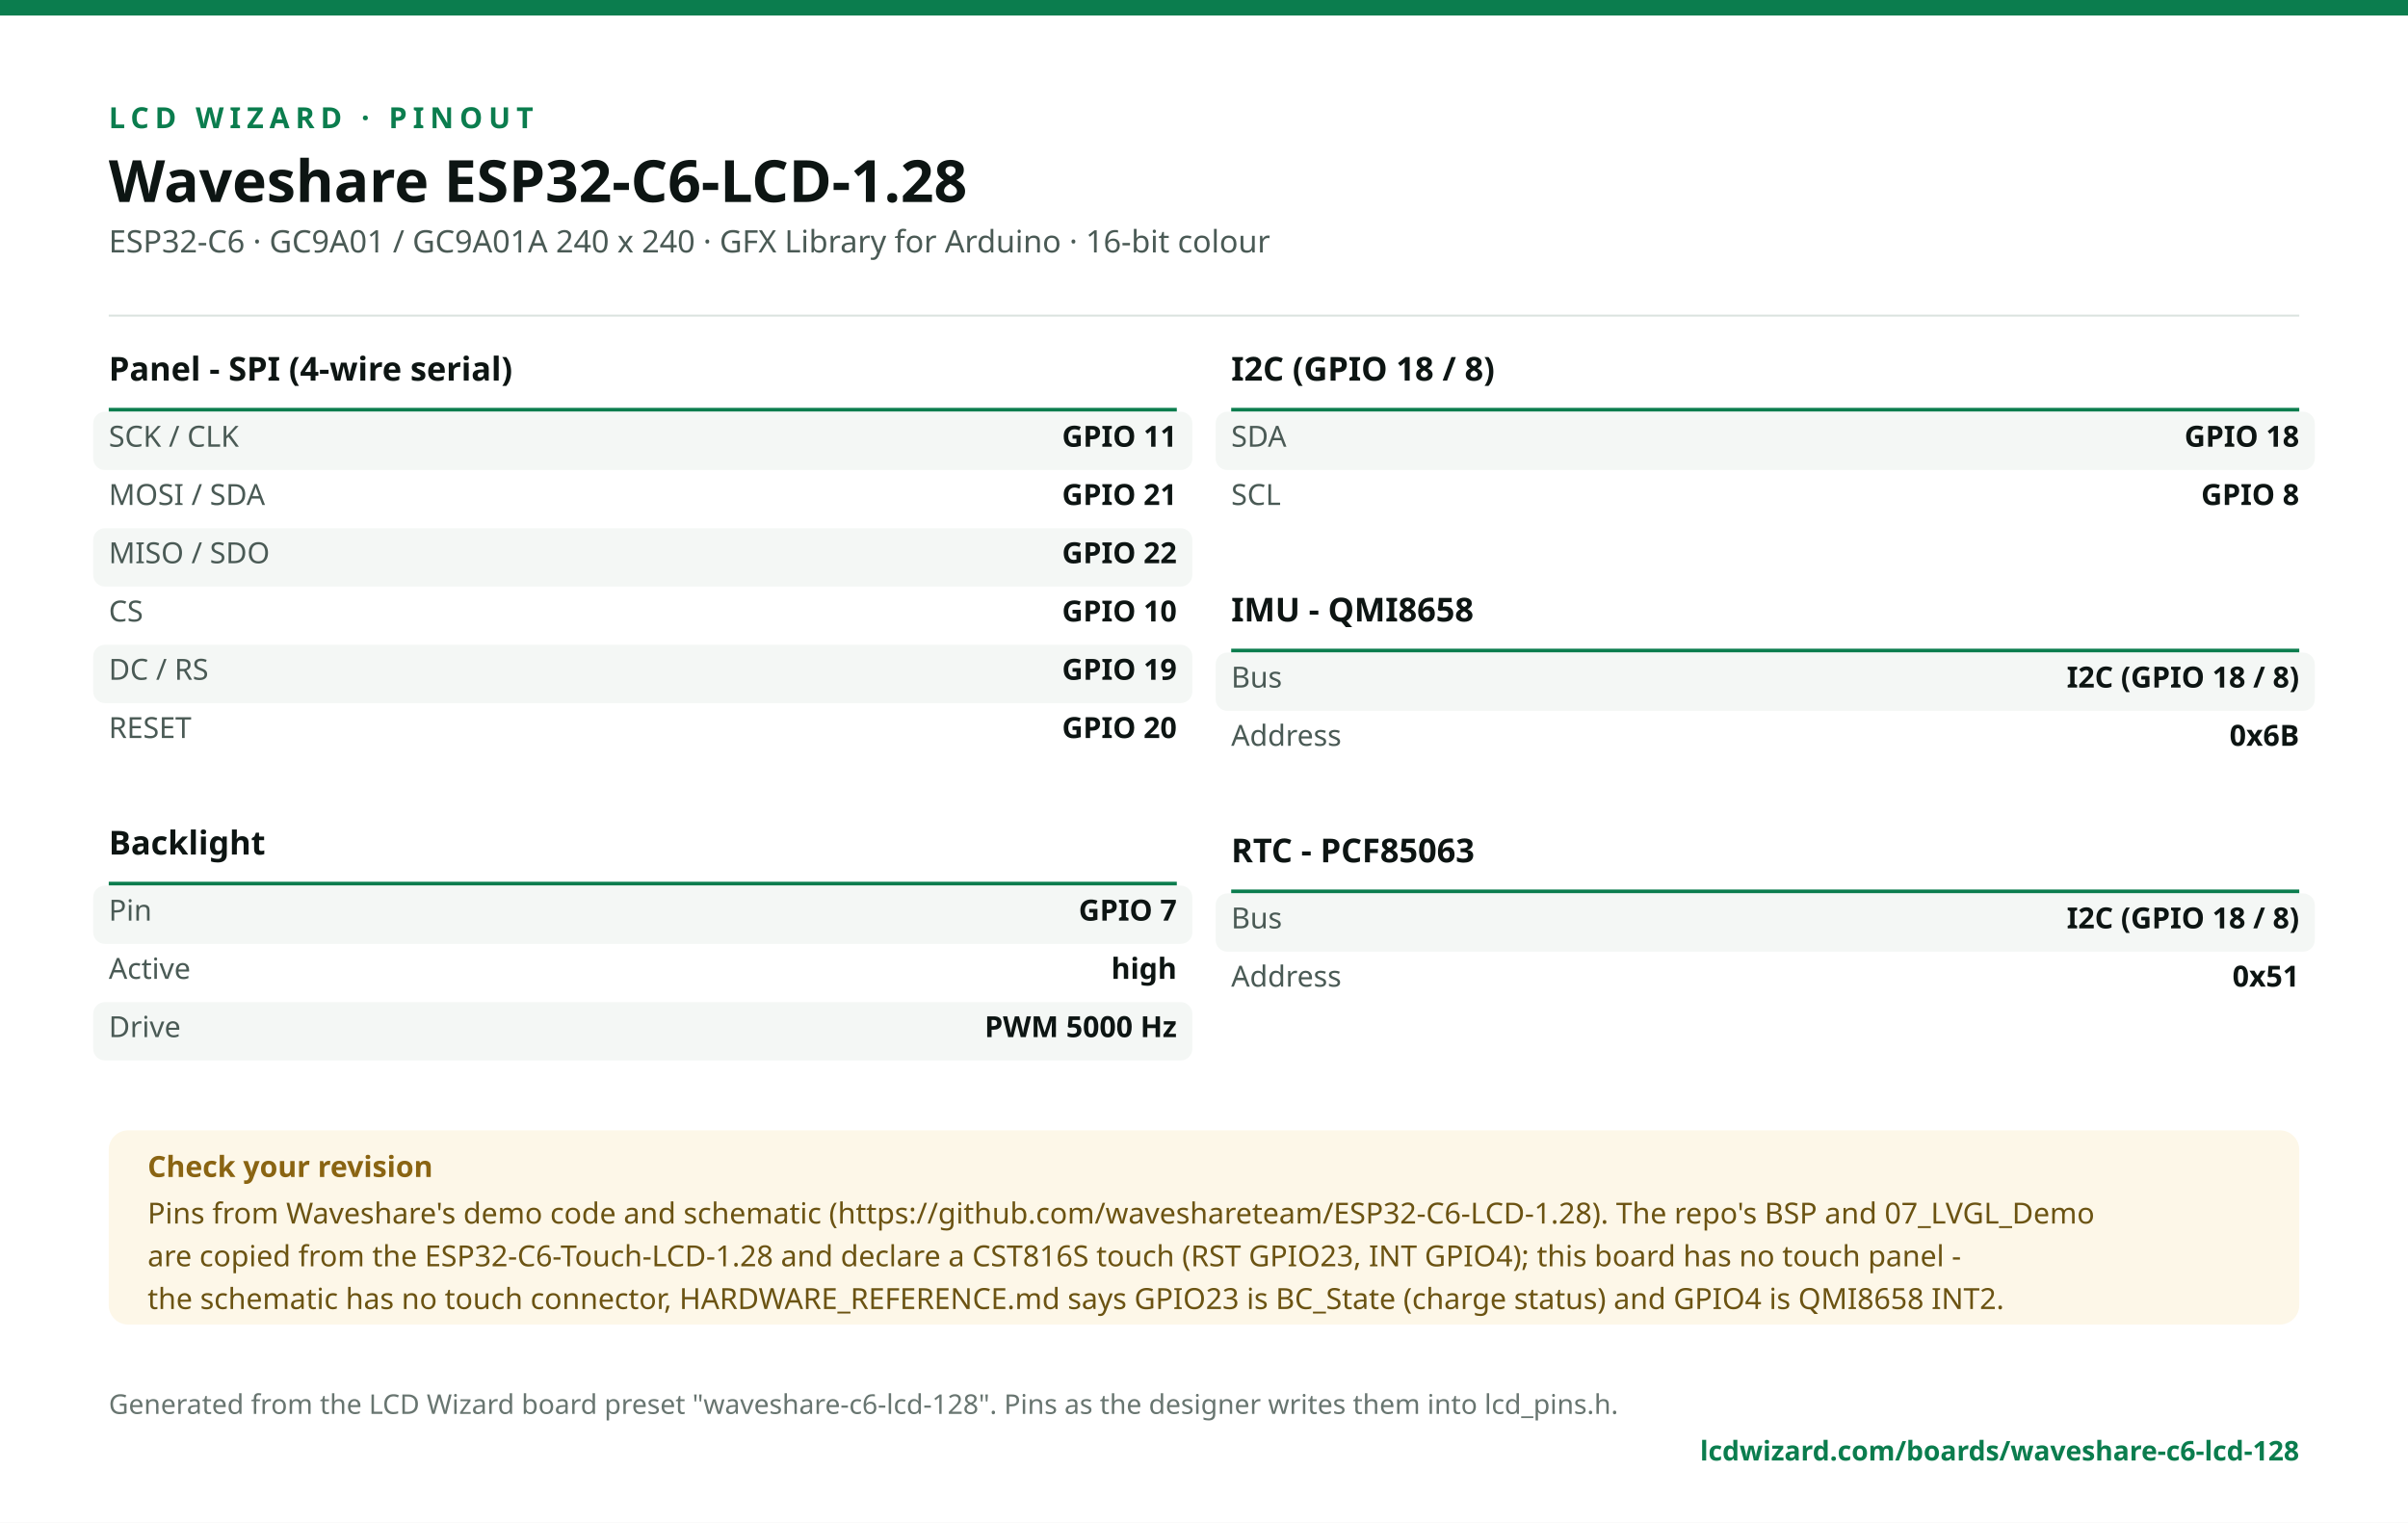
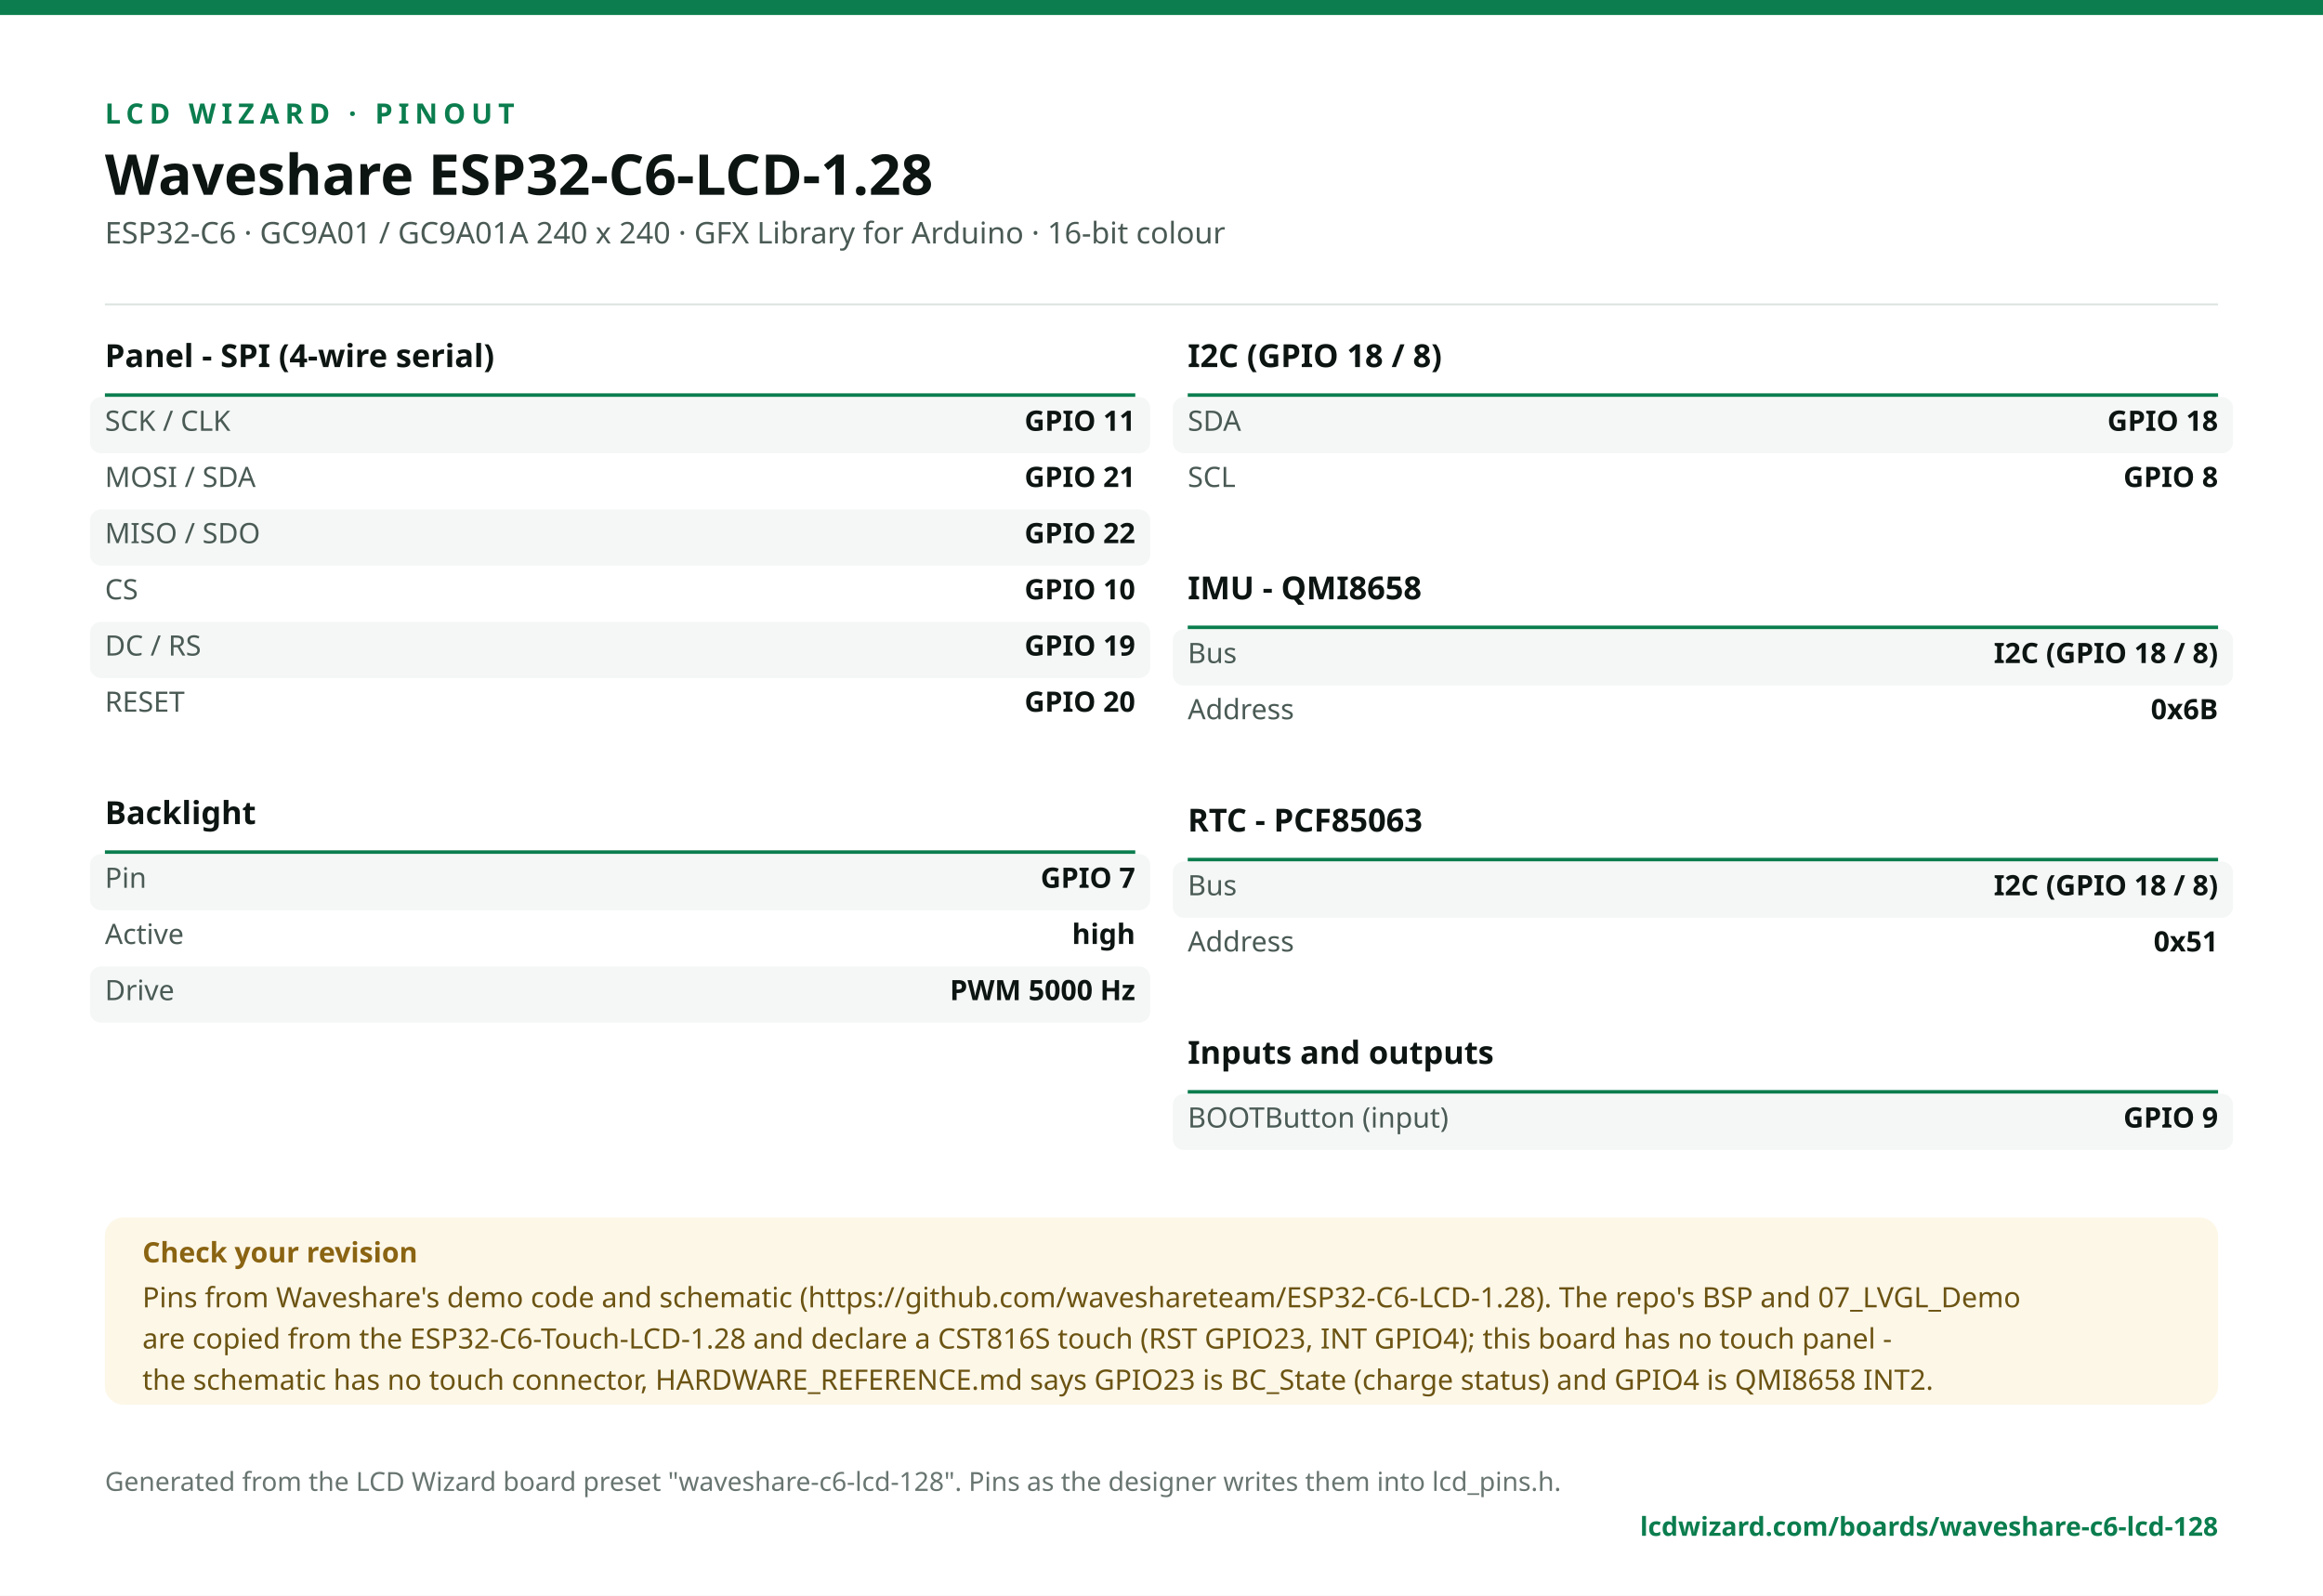
- <svg xmlns="http://www.w3.org/2000/svg" width="1240" height="784" viewBox="0 0 1240 784">
-   <rect width="1240" height="784" fill="#ffffff" />
+ <svg xmlns="http://www.w3.org/2000/svg" width="1240" height="852" viewBox="0 0 1240 852">
+   <rect width="1240" height="852" fill="#ffffff" />
  <rect x="0" y="0" width="1240" height="8" fill="#0b7d4e" />
  <text x="56" y="66" font-family="Montserrat" font-weight="700" font-size="15" letter-spacing="3" fill="#0b7d4e">LCD WIZARD  ·  PINOUT</text>
  <text x="56" y="104" font-family="Montserrat" font-weight="700" font-size="30" fill="#0d1513">Waveshare ESP32-C6-LCD-1.28</text>
  <text x="56" y="130" font-family="Montserrat" font-weight="500" font-size="16" fill="#4a5a55">ESP32-C6   ·   GC9A01 / GC9A01A 240 x 240   ·   GFX Library for Arduino   ·   16-bit colour</text>
  <rect x="56" y="162" width="1128" height="1" fill="#dbe3df" />
  <text x="56" y="196" font-family="Montserrat" font-weight="700" font-size="17" fill="#0d1513">Panel - SPI (4-wire serial)</text>
  <rect x="56" y="210" width="550" height="2" fill="#0b7d4e" />
  <rect x="48" y="212" width="566" height="30" rx="6" fill="#f4f7f5" />
  <text x="56" y="230" font-family="Montserrat" font-weight="500" font-size="15" fill="#4a5a55">SCK / CLK</text>
  <text x="606" text-anchor="end" y="230" font-family="Montserrat" font-weight="700" font-size="15" fill="#0d1513">GPIO 11</text>
  <text x="56" y="260" font-family="Montserrat" font-weight="500" font-size="15" fill="#4a5a55">MOSI / SDA</text>
  <text x="606" text-anchor="end" y="260" font-family="Montserrat" font-weight="700" font-size="15" fill="#0d1513">GPIO 21</text>
  <rect x="48" y="272" width="566" height="30" rx="6" fill="#f4f7f5" />
  <text x="56" y="290" font-family="Montserrat" font-weight="500" font-size="15" fill="#4a5a55">MISO / SDO</text>
  <text x="606" text-anchor="end" y="290" font-family="Montserrat" font-weight="700" font-size="15" fill="#0d1513">GPIO 22</text>
  <text x="56" y="320" font-family="Montserrat" font-weight="500" font-size="15" fill="#4a5a55">CS</text>
  <text x="606" text-anchor="end" y="320" font-family="Montserrat" font-weight="700" font-size="15" fill="#0d1513">GPIO 10</text>
  <rect x="48" y="332" width="566" height="30" rx="6" fill="#f4f7f5" />
  <text x="56" y="350" font-family="Montserrat" font-weight="500" font-size="15" fill="#4a5a55">DC / RS</text>
  <text x="606" text-anchor="end" y="350" font-family="Montserrat" font-weight="700" font-size="15" fill="#0d1513">GPIO 19</text>
  <text x="56" y="380" font-family="Montserrat" font-weight="500" font-size="15" fill="#4a5a55">RESET</text>
  <text x="606" text-anchor="end" y="380" font-family="Montserrat" font-weight="700" font-size="15" fill="#0d1513">GPIO 20</text>
  <text x="56" y="440" font-family="Montserrat" font-weight="700" font-size="17" fill="#0d1513">Backlight</text>
  <rect x="56" y="454" width="550" height="2" fill="#0b7d4e" />
  <rect x="48" y="456" width="566" height="30" rx="6" fill="#f4f7f5" />
  <text x="56" y="474" font-family="Montserrat" font-weight="500" font-size="15" fill="#4a5a55">Pin</text>
  <text x="606" text-anchor="end" y="474" font-family="Montserrat" font-weight="700" font-size="15" fill="#0d1513">GPIO 7</text>
  <text x="56" y="504" font-family="Montserrat" font-weight="500" font-size="15" fill="#4a5a55">Active</text>
  <text x="606" text-anchor="end" y="504" font-family="Montserrat" font-weight="700" font-size="15" fill="#0d1513">high</text>
  <rect x="48" y="516" width="566" height="30" rx="6" fill="#f4f7f5" />
  <text x="56" y="534" font-family="Montserrat" font-weight="500" font-size="15" fill="#4a5a55">Drive</text>
  <text x="606" text-anchor="end" y="534" font-family="Montserrat" font-weight="700" font-size="15" fill="#0d1513">PWM 5000 Hz</text>
  <text x="634" y="196" font-family="Montserrat" font-weight="700" font-size="17" fill="#0d1513">I2C (GPIO 18 / 8)</text>
  <rect x="634" y="210" width="550" height="2" fill="#0b7d4e" />
  <rect x="626" y="212" width="566" height="30" rx="6" fill="#f4f7f5" />
  <text x="634" y="230" font-family="Montserrat" font-weight="500" font-size="15" fill="#4a5a55">SDA</text>
  <text x="1184" text-anchor="end" y="230" font-family="Montserrat" font-weight="700" font-size="15" fill="#0d1513">GPIO 18</text>
  <text x="634" y="260" font-family="Montserrat" font-weight="500" font-size="15" fill="#4a5a55">SCL</text>
  <text x="1184" text-anchor="end" y="260" font-family="Montserrat" font-weight="700" font-size="15" fill="#0d1513">GPIO 8</text>
  <text x="634" y="320" font-family="Montserrat" font-weight="700" font-size="17" fill="#0d1513">IMU - QMI8658</text>
  <rect x="634" y="334" width="550" height="2" fill="#0b7d4e" />
  <rect x="626" y="336" width="566" height="30" rx="6" fill="#f4f7f5" />
  <text x="634" y="354" font-family="Montserrat" font-weight="500" font-size="15" fill="#4a5a55">Bus</text>
  <text x="1184" text-anchor="end" y="354" font-family="Montserrat" font-weight="700" font-size="15" fill="#0d1513">I2C (GPIO 18 / 8)</text>
  <text x="634" y="384" font-family="Montserrat" font-weight="500" font-size="15" fill="#4a5a55">Address</text>
  <text x="1184" text-anchor="end" y="384" font-family="Montserrat" font-weight="700" font-size="15" fill="#0d1513">0x6B</text>
  <text x="634" y="444" font-family="Montserrat" font-weight="700" font-size="17" fill="#0d1513">RTC - PCF85063</text>
  <rect x="634" y="458" width="550" height="2" fill="#0b7d4e" />
  <rect x="626" y="460" width="566" height="30" rx="6" fill="#f4f7f5" />
  <text x="634" y="478" font-family="Montserrat" font-weight="500" font-size="15" fill="#4a5a55">Bus</text>
  <text x="1184" text-anchor="end" y="478" font-family="Montserrat" font-weight="700" font-size="15" fill="#0d1513">I2C (GPIO 18 / 8)</text>
  <text x="634" y="508" font-family="Montserrat" font-weight="500" font-size="15" fill="#4a5a55">Address</text>
  <text x="1184" text-anchor="end" y="508" font-family="Montserrat" font-weight="700" font-size="15" fill="#0d1513">0x51</text>
-   <rect x="56" y="582" width="1128" height="100" rx="10" fill="#fdf7e8" />
-   <text x="76" y="606" font-family="Montserrat" font-weight="700" font-size="15" fill="#8a6412">Check your revision</text>
-   <text x="76" y="630" font-family="Montserrat" font-weight="500" font-size="15" fill="#6b5312">Pins from Waveshare's demo code and schematic (https://github.com/waveshareteam/ESP32-C6-LCD-1.28). The repo's BSP and 07_LVGL_Demo</text>
-   <text x="76" y="652" font-family="Montserrat" font-weight="500" font-size="15" fill="#6b5312">are copied from the ESP32-C6-Touch-LCD-1.28 and declare a CST816S touch (RST GPIO23, INT GPIO4); this board has no touch panel -</text>
-   <text x="76" y="674" font-family="Montserrat" font-weight="500" font-size="15" fill="#6b5312">the schematic has no touch connector, HARDWARE_REFERENCE.md says GPIO23 is BC_State (charge status) and GPIO4 is QMI8658 INT2.</text>
-   <text x="56" y="728" font-family="Montserrat" font-weight="500" font-size="14" fill="#687570">Generated from the LCD Wizard board preset "waveshare-c6-lcd-128". Pins as the designer writes them into lcd_pins.h.</text>
-   <text x="1184" text-anchor="end" y="752" font-family="Montserrat" font-weight="700" font-size="14" fill="#0b7d4e">lcdwizard.com/boards/waveshare-c6-lcd-128</text>
+   <text x="634" y="568" font-family="Montserrat" font-weight="700" font-size="17" fill="#0d1513">Inputs and outputs</text>
+   <rect x="634" y="582" width="550" height="2" fill="#0b7d4e" />
+   <rect x="626" y="584" width="566" height="30" rx="6" fill="#f4f7f5" />
+   <text x="634" y="602" font-family="Montserrat" font-weight="500" font-size="15" fill="#4a5a55">BOOTButton (input)</text>
+   <text x="1184" text-anchor="end" y="602" font-family="Montserrat" font-weight="700" font-size="15" fill="#0d1513">GPIO 9</text>
+   <rect x="56" y="650" width="1128" height="100" rx="10" fill="#fdf7e8" />
+   <text x="76" y="674" font-family="Montserrat" font-weight="700" font-size="15" fill="#8a6412">Check your revision</text>
+   <text x="76" y="698" font-family="Montserrat" font-weight="500" font-size="15" fill="#6b5312">Pins from Waveshare's demo code and schematic (https://github.com/waveshareteam/ESP32-C6-LCD-1.28). The repo's BSP and 07_LVGL_Demo</text>
+   <text x="76" y="720" font-family="Montserrat" font-weight="500" font-size="15" fill="#6b5312">are copied from the ESP32-C6-Touch-LCD-1.28 and declare a CST816S touch (RST GPIO23, INT GPIO4); this board has no touch panel -</text>
+   <text x="76" y="742" font-family="Montserrat" font-weight="500" font-size="15" fill="#6b5312">the schematic has no touch connector, HARDWARE_REFERENCE.md says GPIO23 is BC_State (charge status) and GPIO4 is QMI8658 INT2.</text>
+   <text x="56" y="796" font-family="Montserrat" font-weight="500" font-size="14" fill="#687570">Generated from the LCD Wizard board preset "waveshare-c6-lcd-128". Pins as the designer writes them into lcd_pins.h.</text>
+   <text x="1184" text-anchor="end" y="820" font-family="Montserrat" font-weight="700" font-size="14" fill="#0b7d4e">lcdwizard.com/boards/waveshare-c6-lcd-128</text>
</svg>
